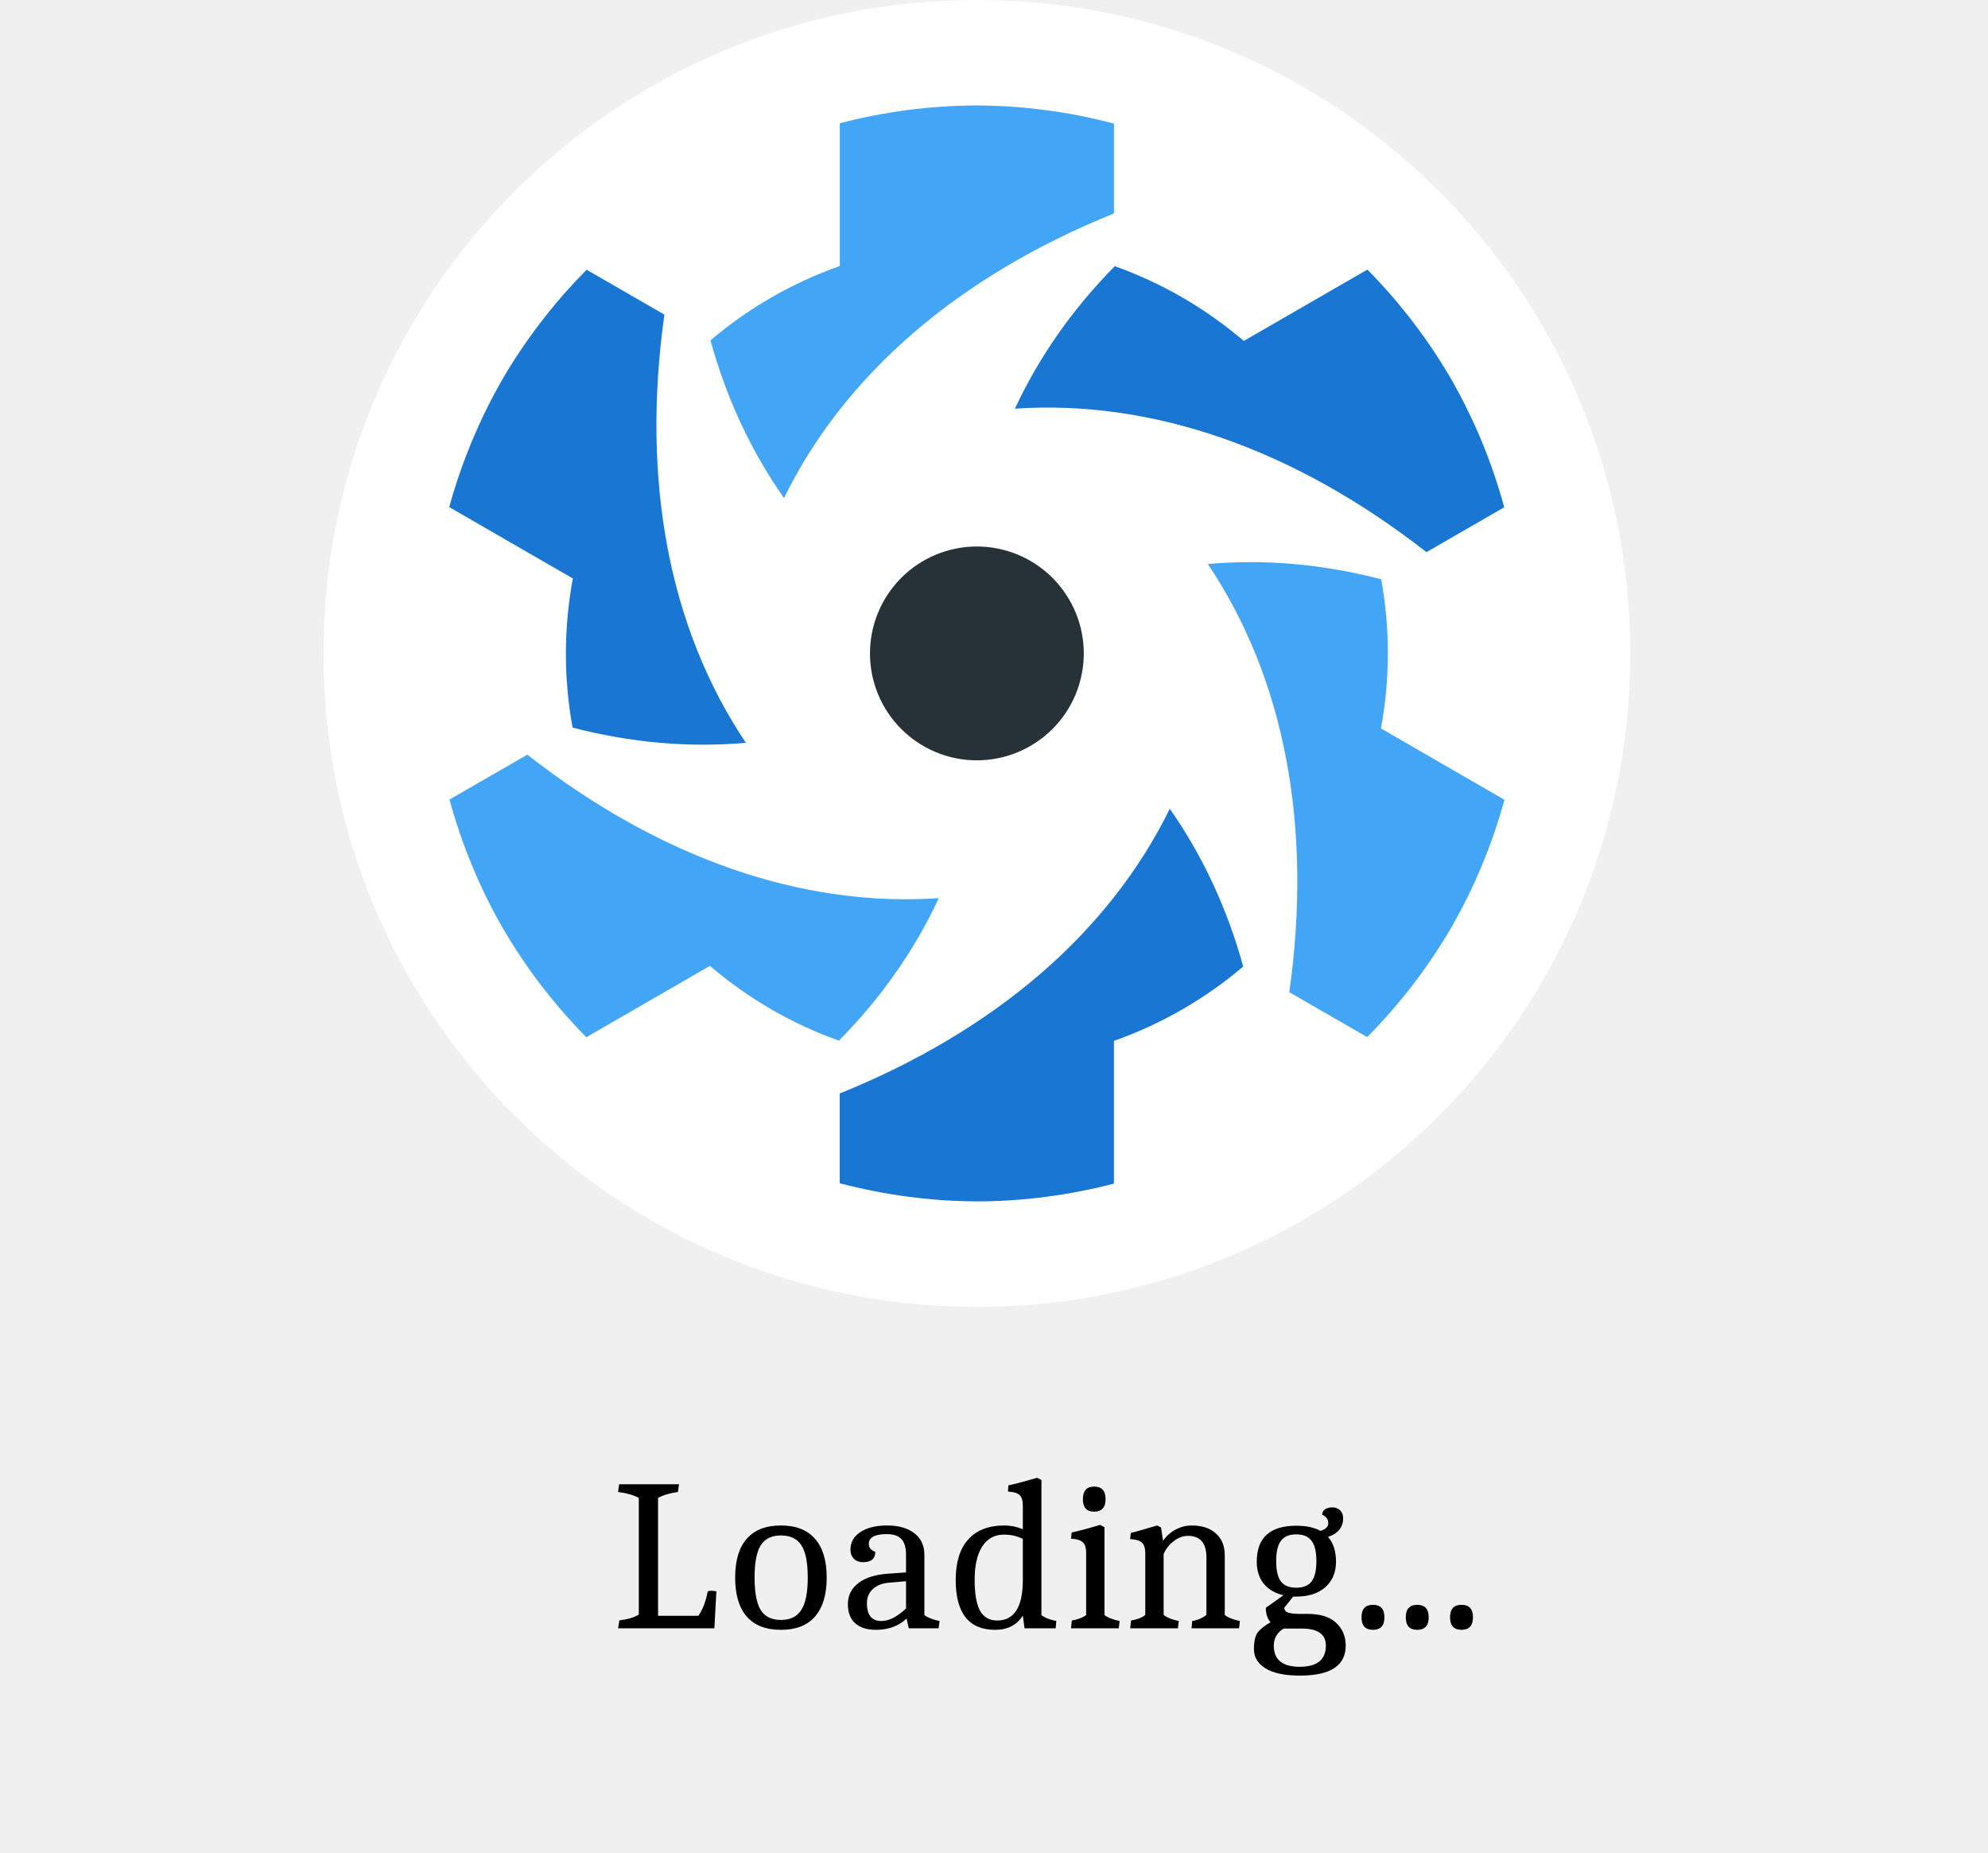
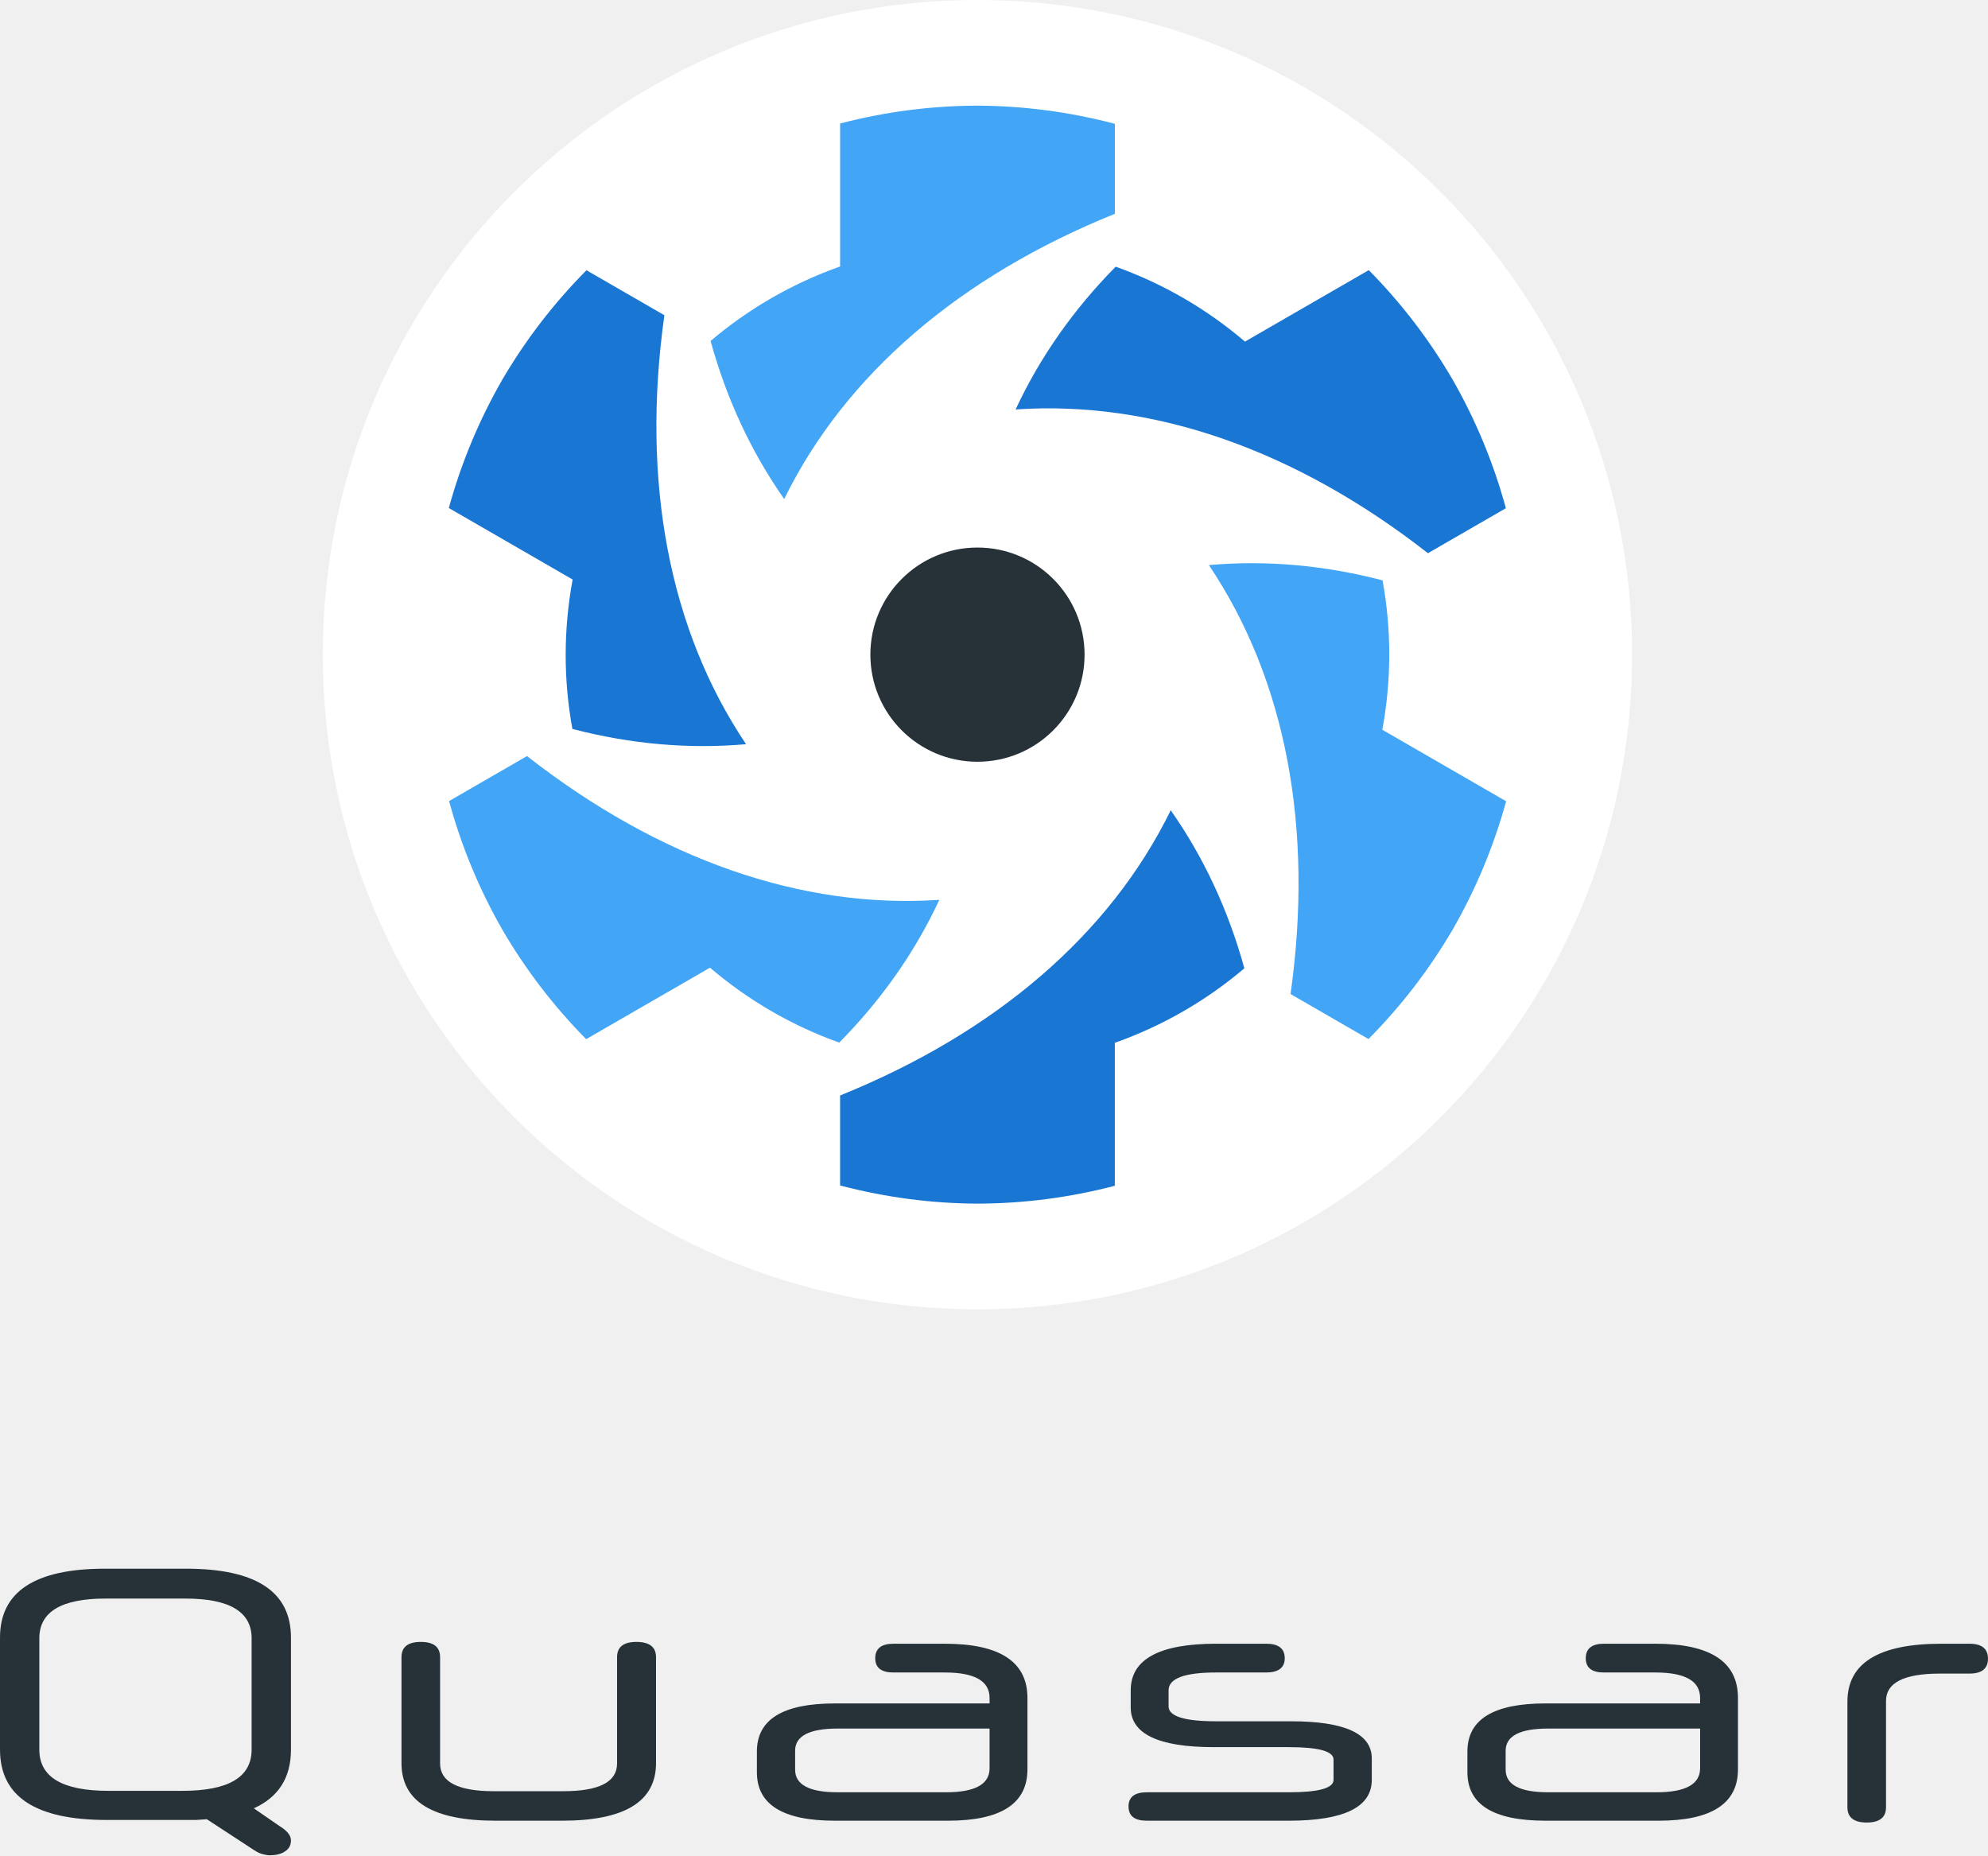
- <svg xmlns="http://www.w3.org/2000/svg" viewBox="0 0 239 223" width="220" height="205">
-   <style>
- 		tspan { white-space:pre }
- 		.shp0 { fill: #ffffff } 
- 		.shp1 { fill: #263238 } 
- 		.shp2 { fill: #1976d2 } 
- 		.shp3 { fill: #42a5f5 } 
- 	</style>
-   <g id="layer1">
-     <g id="g4895-4-4">
-       <path id="Loading... " fill="#000000" d="M79.06 180.3L79.06 194.49L83.92 194.49Q84.7 193.35 85.04 191.55Q85.22 191.48 85.48 191.48Q85.77 191.48 86.08 191.55L85.84 196L74.25 196L74.4 195.04Q75.94 194.86 76.74 194.34L76.74 180.3Q75.78 179.78 74.25 179.59Q74.27 179.28 74.38 178.66L81.58 178.66L81.45 179.59Q80.02 179.78 79.06 180.3ZM91.41 186.02Q90.68 187.19 90.68 189.89Q90.68 192.59 91.41 193.79Q92.16 194.99 93.85 194.99Q95.54 194.99 96.3 193.79Q97.08 192.59 97.08 189.89Q97.08 187.19 96.32 186.02Q95.57 184.82 93.85 184.82Q92.16 184.82 91.41 186.02ZM89.72 194.57Q88.34 192.96 88.34 189.89Q88.34 186.82 89.72 185.24Q91.12 183.62 93.85 183.62Q96.58 183.62 97.96 185.24Q99.36 186.82 99.36 189.89Q99.36 192.96 97.96 194.57Q96.58 196.18 93.85 196.18Q91.12 196.18 89.72 194.57ZM105.29 196.18Q103.68 196.18 102.8 195.4Q101.91 194.62 101.91 193.09Q101.91 191.53 103.16 190.57Q104.41 189.58 106.77 189.42L108.91 189.27L108.91 187.16Q108.91 185.86 108.36 185.26Q107.81 184.66 106.59 184.66Q104.43 184.66 104.43 185.83Q104.43 186.51 105.21 186.8Q105.21 188.04 103.73 188.04Q103.06 188.04 102.64 187.63Q102.22 187.21 102.22 186.54Q102.22 185.21 103.39 184.43Q104.59 183.62 106.64 183.62Q108.72 183.62 109.92 184.56Q111.12 185.5 111.12 187.16L111.12 194.41Q111.71 194.86 112.94 195.12L112.83 196L109.24 196L108.98 194.83Q107.53 196.18 105.29 196.18ZM104.2 192.98Q104.2 195.12 105.94 195.12Q107.32 195.12 108.91 193.61L108.91 190.33L106.83 190.51Q105.6 190.62 104.9 191.29Q104.2 191.94 104.2 192.98ZM119.64 196.18Q114.89 196.18 114.89 190.18Q114.89 186.98 116.39 185.31Q117.9 183.62 120.76 183.62Q121.88 183.62 122.97 184.07L122.97 181.26Q122.97 180.3 122.58 179.96Q122.19 179.59 121.18 179.54L121.23 178.79Q122.11 178.63 124.69 177.88L125.21 178.14L125.21 194.41Q125.81 194.88 127 195.12L126.92 196L123.18 196L122.97 194.47Q121.88 196.18 119.64 196.18ZM119.88 195.06Q122.97 195.06 122.97 190.18L122.97 185.24Q121.98 184.72 120.68 184.72Q119.02 184.72 118.08 186.15Q117.17 187.58 117.17 190.15Q117.17 192.7 117.82 193.89Q118.5 195.06 119.88 195.06ZM130.59 194.41L130.59 186.93Q130.59 185.96 130.17 185.63Q129.78 185.26 128.77 185.21L128.85 184.46Q129.84 184.27 132.28 183.55L132.8 183.83L132.8 194.41Q133.45 194.88 134.62 195.12L134.52 196L128.77 196L128.87 195.06Q129.94 194.88 130.59 194.41ZM131.55 178.94Q132.93 178.94 132.93 180.45Q132.93 181.96 131.55 181.96Q130.2 181.96 130.2 180.45Q130.2 178.94 131.55 178.94ZM145.07 194.39L145.07 187.45Q145.07 184.87 142.84 184.87Q141.95 184.87 141.15 185.5Q140.34 186.09 139.92 187.06L139.92 194.39Q140.55 194.88 141.74 195.12L141.64 196L135.89 196L136 195.06Q137.12 194.88 137.71 194.39L137.71 186.98Q137.71 186.02 137.3 185.68Q136.91 185.31 135.89 185.26L135.97 184.51Q136.31 184.46 139.14 183.62L139.61 183.86L139.85 185.47Q140.44 184.61 141.35 184.12Q142.29 183.62 143.28 183.62Q145.18 183.62 146.22 184.59Q147.28 185.52 147.28 187.21L147.28 194.39Q147.85 194.86 149.1 195.12L149 196L143.28 196L143.36 195.12Q144.34 194.96 145.07 194.39ZM155.89 183.65Q157.68 183.65 158.8 184.27Q159.74 183.99 159.74 183.34Q159.74 182.66 159.01 182.32Q159.01 181.93 159.32 181.7Q159.66 181.44 160.23 181.44Q160.8 181.44 161.17 181.8Q161.53 182.17 161.53 182.74Q161.53 184.38 159.71 185Q160.67 186.07 160.67 187.99Q160.67 189.92 159.37 191.06Q158.1 192.18 155.89 192.18L155.52 192.18L154.43 193.53Q154.48 193.92 154.82 194.08Q155.19 194.23 156.1 194.26L157.19 194.26Q159.58 194.26 160.7 195.35Q161.84 196.42 161.84 198.08Q161.84 201.69 156.33 201.69Q153.57 201.69 152.17 200.81Q150.79 199.93 150.79 198.52Q150.79 197.12 151.23 196.52Q151.68 195.9 152.79 195.27Q152.22 194.62 152.22 193.53L154.35 192.02Q152.82 191.66 151.96 190.62Q151.13 189.55 151.13 187.99Q151.13 183.65 155.89 183.65ZM154.04 190.36Q154.61 191.11 155.89 191.11Q157.16 191.11 157.73 190.36Q158.31 189.6 158.31 187.91Q158.31 186.22 157.73 185.47Q157.16 184.69 155.89 184.69Q154.61 184.69 154.04 185.47Q153.47 186.22 153.47 187.91Q153.47 189.6 154.04 190.36ZM156.56 196.03L154.35 196.03Q153.18 196.78 153.18 198.08Q153.18 200.63 156.3 200.63Q159.45 200.63 159.45 198.08Q159.45 196.03 156.56 196.03ZM163.74 194.67Q163.74 193.17 165.12 193.17Q166.5 193.17 166.5 194.67Q166.5 196.18 165.12 196.18Q163.74 196.18 163.74 194.67ZM169.07 194.67Q169.07 193.17 170.45 193.17Q171.83 193.17 171.83 194.67Q171.83 196.18 170.45 196.18Q169.07 196.18 169.07 194.67ZM174.4 194.67Q174.4 193.17 175.78 193.17Q177.16 193.17 177.16 194.67Q177.16 196.18 175.78 196.18Q174.4 196.18 174.4 194.67Z" />
-       <g id="g5443-0-1-5-1-9">
-         <g id="g8856-6-1-1-9-0-1-9">
-           <path id="circle8858-1-3-7-6-5-3-0" class="shp0" d="M117.43 157.31C73.94 157.31 38.78 122.15 38.78 78.65C38.78 35.16 73.94 0 117.43 0C160.93 0 196.09 35.16 196.09 78.65C196.09 122.15 160.93 157.31 117.43 157.31Z" />
-           <path id="path8860-5-4-8-2-9-0-9" class="shp1" d="M130.31 78.65C130.31 80.34 129.97 82.01 129.33 83.58C128.68 85.14 127.73 86.56 126.54 87.75C125.34 88.95 123.92 89.89 122.36 90.54C120.8 91.19 119.13 91.52 117.44 91.52C115.75 91.52 114.07 91.19 112.51 90.54C110.95 89.89 109.53 88.95 108.34 87.75C107.14 86.56 106.2 85.14 105.55 83.58C104.9 82.01 104.57 80.34 104.57 78.65C104.57 76.96 104.9 75.29 105.55 73.73C106.2 72.17 107.14 70.75 108.34 69.55C109.53 68.36 110.95 67.41 112.51 66.76C114.07 66.12 115.75 65.78 117.44 65.78C119.13 65.78 120.8 66.12 122.36 66.76C123.92 67.41 125.34 68.36 126.54 69.55C127.73 70.75 128.68 72.17 129.33 73.73C129.97 75.29 130.31 76.96 130.31 78.65L130.31 78.65Z" />
-           <path id="path8862-5-5-9-1-3-6-3" class="shp2" d="M174.56 45.67C173.86 44.47 173.12 43.29 172.35 42.13C171.58 40.98 170.77 39.85 169.92 38.74C169.08 37.64 168.2 36.56 167.29 35.51C166.37 34.46 165.43 33.44 164.45 32.45L149.57 41.04C144.94 37.08 139.67 34.05 134.04 32.04C128.96 37.19 124.93 42.94 122.02 49.19C138.58 48.07 155.68 54.06 171.56 66.46L180.92 61.06C180.56 59.72 180.15 58.39 179.7 57.07C179.25 55.75 178.76 54.45 178.23 53.16C177.7 51.88 177.12 50.61 176.51 49.36C175.9 48.11 175.25 46.88 174.56 45.67L174.56 45.67Z" />
-           <path id="path8864-4-8-1-2-4-4-4" class="shp3" d="M174.56 111.63C175.25 110.42 175.91 109.19 176.52 107.95C177.14 106.7 177.71 105.43 178.24 104.15C178.78 102.87 179.27 101.57 179.72 100.25C180.17 98.94 180.58 97.61 180.95 96.27L166.08 87.68C167.19 81.68 167.18 75.6 166.11 69.73C159.11 67.9 152.11 67.28 145.24 67.89C154.5 81.67 157.86 99.48 155.05 119.43L164.42 124.83C165.4 123.85 166.34 122.83 167.26 121.78C168.18 120.73 169.06 119.66 169.91 118.55C170.76 117.45 171.57 116.32 172.34 115.16C173.12 114.01 173.86 112.83 174.56 111.63L174.56 111.63Z" />
-           <path id="path8866-7-5-5-0-6-4-7" class="shp2" d="M117.44 144.61C118.83 144.61 120.22 144.56 121.61 144.47C123 144.38 124.38 144.24 125.76 144.06C127.14 143.88 128.51 143.66 129.87 143.39C131.24 143.13 132.59 142.82 133.94 142.47L133.94 125.29C139.69 123.25 144.95 120.21 149.5 116.34C147.58 109.37 144.62 103 140.66 97.35C133.35 112.25 119.61 124.07 100.93 131.62L100.93 142.43C102.28 142.78 103.63 143.09 105 143.36C106.36 143.63 107.74 143.86 109.12 144.04C110.5 144.22 111.88 144.36 113.27 144.46C114.66 144.55 116.05 144.6 117.44 144.61L117.44 144.61Z" />
-           <path id="path8868-6-7-4-7-2-7-3" class="shp3" d="M60.32 111.63C61.02 112.84 61.75 114.02 62.53 115.17C63.3 116.33 64.11 117.46 64.95 118.56C65.8 119.67 66.68 120.74 67.59 121.79C68.5 122.84 69.45 123.86 70.42 124.85L85.3 116.26C89.94 120.22 95.21 123.26 100.83 125.26C105.91 120.12 109.95 114.36 112.85 108.11C96.29 109.24 79.19 103.24 63.32 90.84L53.95 96.24C54.32 97.59 54.73 98.92 55.18 100.24C55.62 101.55 56.12 102.86 56.65 104.14C57.18 105.43 57.75 106.7 58.36 107.95C58.98 109.2 59.63 110.43 60.32 111.63L60.32 111.63Z" />
-           <path id="path8870-5-3-9-3-5-5-1" class="shp2" d="M60.31 45.68C59.62 46.88 58.97 48.11 58.35 49.36C57.74 50.6 57.17 51.87 56.63 53.15C56.1 54.44 55.6 55.74 55.15 57.05C54.7 58.37 54.29 59.7 53.92 61.04L68.8 69.63C67.69 75.62 67.69 81.7 68.77 87.58C75.77 89.4 82.76 90.02 89.63 89.41C80.38 75.63 77.02 57.83 79.82 37.87L70.46 32.47C69.48 33.46 68.53 34.48 67.61 35.52C66.7 36.57 65.82 37.65 64.97 38.75C64.12 39.85 63.31 40.98 62.53 42.14C61.75 43.29 61.01 44.47 60.31 45.68L60.31 45.68Z" />
-           <path id="path8872-6-3-2-1-3-3-7" class="shp3" d="M117.43 12.69C116.04 12.7 114.65 12.74 113.27 12.84C111.88 12.93 110.5 13.06 109.12 13.24C107.74 13.42 106.37 13.65 105 13.91C103.64 14.18 102.28 14.49 100.94 14.84L100.94 32.02C95.19 34.05 89.92 37.1 85.37 40.97C87.29 47.94 90.26 54.31 94.22 59.95C101.52 45.05 115.26 33.23 133.94 25.69L133.94 14.88C132.6 14.52 131.24 14.21 129.88 13.94C128.51 13.67 127.14 13.44 125.76 13.26C124.38 13.08 122.99 12.94 121.6 12.84C120.22 12.75 118.83 12.7 117.43 12.69L117.43 12.69Z" />
+ <svg xmlns="http://www.w3.org/2000/svg" width="67.408mm" height="62.908mm" viewBox="0 0 238.846 222.903" id="svg3570" version="1.1">
+   <defs id="defs3572" />
+   <g id="layer1" transform="translate(-277.7199,-312.3391)">
+     <g id="g4895-4-4" transform="translate(1419.044,398.9018)">
+       <g transform="translate(-29.62066,-4)" id="g4579-2-20">
+         <g id="g4445-2-0" transform="translate(12.49995,7.809312)">
+           <g transform="translate(-712.8558,-503.2681)" id="g4561-6-7-0">
+             <g transform="translate(16.23348,0)" style="font-style:normal;font-weight:normal;font-size:50.258px;line-height:125%;font-family:sans-serif;letter-spacing:0px;word-spacing:0px;fill:#263238;fill-opacity:1;stroke:none;stroke-width:1px;stroke-linecap:butt;stroke-linejoin:miter;stroke-opacity:1" id="flowRoot4513-6-6-08">
+               <path d="m -402.731,631.468 q -0.613,0.044 -1.312,0.087 -0.656,0 -1.4,0 l -9.319,0 q -12.819,0 -12.819,-8.444 l 0,-13.475 q 0,-8.269 12.6,-8.269 l 9.756,0 q 12.6,0 12.6,8.269 l 0,13.475 q 0,5.031 -4.463,7.044 l 3.106,2.144 q 1.356,0.831 1.356,1.706 0,0.875 -0.7,1.312 -0.656,0.481 -1.881,0.481 -0.306,0 -0.787,-0.131 -0.438,-0.087 -1.05,-0.481 l -5.688,-3.719 z m 5.381,-21.744 q 0,-4.769 -7.963,-4.769 l -9.581,0 q -7.963,0 -7.963,4.769 l 0,13.387 q 0,4.944 8.312,4.944 l 8.881,0 q 8.312,0 8.312,-4.944 l 0,-13.387 z" style="font-style:normal;font-variant:normal;font-weight:normal;font-stretch:normal;font-size:43.75px;font-family:'Neuropol X';-inkscape-font-specification:'Neuropol X';text-align:start;letter-spacing:5px;word-spacing:0px;text-anchor:start;fill:#263238;fill-opacity:1" id="path3428" />
+               <path d="m -368.058,631.643 q -11.287,0 -11.287,-6.912 l 0,-12.731 q 0,-1.837 2.319,-1.837 2.319,0 2.319,1.837 l 0,12.775 q 0,3.325 6.475,3.325 l 8.312,0 q 6.475,0 6.475,-3.325 l 0,-12.775 q 0,-1.837 2.319,-1.837 2.362,0 2.362,1.837 l 0,12.731 q 0,6.912 -11.287,6.912 l -8.006,0 z" style="font-style:normal;font-variant:normal;font-weight:normal;font-stretch:normal;font-size:43.75px;font-family:'Neuropol X';-inkscape-font-specification:'Neuropol X';text-align:start;letter-spacing:5px;word-spacing:0px;text-anchor:start;fill:#263238;fill-opacity:1" id="path3430" />
+               <path d="m -327.283,631.643 q -9.363,0 -9.363,-5.819 l 0,-2.494 q 0,-5.775 9.363,-5.775 l 18.594,0 0,-0.656 q 0,-3.062 -5.381,-3.062 l -6.169,0 q -2.188,0 -2.188,-1.706 0,-1.75 2.188,-1.75 l 6.169,0 q 9.931,0 9.931,6.519 l 0,8.575 q 0,6.169 -9.537,6.169 l -13.606,0 z m 13.344,-3.413 q 5.25,0 5.25,-2.888 l 0,-4.769 -18.244,0 q -5.119,0 -5.119,2.669 l 0,2.275 q 0,2.712 5.119,2.712 l 12.994,0 z" style="font-style:normal;font-variant:normal;font-weight:normal;font-stretch:normal;font-size:43.75px;font-family:'Neuropol X';-inkscape-font-specification:'Neuropol X';text-align:start;letter-spacing:5px;word-spacing:0px;text-anchor:start;fill:#263238;fill-opacity:1" id="path3432" />
+               <path d="m -262.77,626.743 q 0,4.9 -9.975,4.9 l -17.062,0 q -2.188,0 -2.188,-1.706 0,-1.706 2.188,-1.706 l 17.062,0 q 5.381,0 5.381,-1.488 l 0,-2.45 q 0,-1.488 -5.381,-1.488 l -9.012,0 q -9.975,0 -9.975,-4.769 l 0,-2.056 q 0,-5.6 10.281,-5.6 l 5.994,0 q 2.231,0 2.231,1.75 0,0.875 -0.613,1.312 -0.569,0.394 -1.619,0.394 l -5.994,0 q -5.731,0 -5.731,2.144 l 0,1.925 q 0,1.794 5.688,1.794 l 9.012,0 q 9.713,0 9.713,4.463 l 0,2.581 z" style="font-style:normal;font-variant:normal;font-weight:normal;font-stretch:normal;font-size:43.75px;font-family:'Neuropol X';-inkscape-font-specification:'Neuropol X';text-align:start;letter-spacing:5px;word-spacing:0px;text-anchor:start;fill:#263238;fill-opacity:1" id="path3434" />
+               <path d="m -241.917,631.643 q -9.363,0 -9.363,-5.819 l 0,-2.494 q 0,-5.775 9.363,-5.775 l 18.594,0 0,-0.656 q 0,-3.062 -5.381,-3.062 l -6.169,0 q -2.188,0 -2.188,-1.706 0,-1.75 2.188,-1.75 l 6.169,0 q 9.931,0 9.931,6.519 l 0,8.575 q 0,6.169 -9.537,6.169 l -13.606,0 z m 13.344,-3.413 q 5.25,0 5.25,-2.888 l 0,-4.769 -18.244,0 q -5.119,0 -5.119,2.669 l 0,2.275 q 0,2.712 5.119,2.712 l 12.994,0 z" style="font-style:normal;font-variant:normal;font-weight:normal;font-stretch:normal;font-size:43.75px;font-family:'Neuropol X';-inkscape-font-specification:'Neuropol X';text-align:start;letter-spacing:5px;word-spacing:0px;text-anchor:start;fill:#263238;fill-opacity:1" id="path3436" />
+               <path d="m -205.623,617.337 q 0,-6.956 11.287,-6.956 l 3.369,0 q 2.231,0 2.231,1.794 0,1.794 -2.231,1.794 l -3.544,0 q -6.475,0 -6.475,3.281 l 0,12.775 q 0,1.837 -2.319,1.837 -2.319,0 -2.319,-1.837 l 0,-12.688 z" style="font-style:normal;font-variant:normal;font-weight:normal;font-stretch:normal;font-size:43.75px;font-family:'Neuropol X';-inkscape-font-specification:'Neuropol X';text-align:start;letter-spacing:5px;word-spacing:0px;text-anchor:start;fill:#263238;fill-opacity:1" id="path3438" />
+             </g>
+           </g>
+         </g>
+       </g>
+       <g id="g5443-0-1-5-1-9" transform="matrix(0.5559532,0,0,0.5559532,-521.9348,-328.661)">
+         <g transform="matrix(0.09527033,0,0,0.09527033,-1695.272,706.6292)" id="g8856-6-1-1-9-0-1-9">
+           <circle r="1485" cy="-1361.257" cx="8317.357" id="circle8858-1-3-7-6-5-3-0" style="opacity:1;fill:#ffffff;fill-opacity:1;stroke:none;stroke-width:50;stroke-linecap:square;stroke-linejoin:bevel;stroke-miterlimit:4;stroke-dasharray:none;stroke-opacity:1" />
+           <path style="opacity:1;fill:#263238;fill-opacity:1;stroke:none;stroke-width:10;stroke-linecap:square;stroke-linejoin:bevel;stroke-miterlimit:4;stroke-dasharray:none;stroke-opacity:1" d="m 8560.382,-1361.303 a 242.947,242.947 0 0 1 -242.947,242.948 242.947,242.947 0 0 1 -242.947,-242.948 242.947,242.947 0 0 1 242.947,-242.946 242.947,242.947 0 0 1 242.947,242.946 z" id="path8860-5-4-8-2-9-0-9" />
+           <path id="path8862-5-5-9-1-3-6-3" d="m 9395.876,-1984.028 a 1245.372,1245.372 0 0 0 -190.841,-249.497 l -280.862,162.156 c -87.542,-74.78 -187.035,-132.059 -293.241,-169.953 -95.887,97.177 -172.06,205.76 -226.967,323.849 312.641,-21.277 635.531,91.873 935.29,326.072 l 176.761,-102.053 a 1245.372,1245.372 0 0 0 -120.14,-290.573 z" clip-path="none" mask="none" style="fill:#1976d2;fill-opacity:1" />
+           <path style="fill:#42a5f5;fill-opacity:1" mask="none" clip-path="none" d="m 9395.947,-738.704 a 1245.372,1245.372 0 0 0 120.65,-290.022 l -280.862,-162.156 c 20.99,-113.203 20.849,-228.006 0.563,-338.93 -132.101,-34.452 -264.224,-46.128 -393.945,-34.635 174.747,260.116 238.202,596.322 185.258,973.021 l 176.761,102.053 a 1245.372,1245.372 0 0 0 191.574,-249.331 z" id="path8864-4-8-1-2-4-4-4" />
+           <path id="path8866-7-5-5-0-6-4-7" d="m 8317.501,-115.98 a 1245.372,1245.372 0 0 0 311.492,-40.525 l 0,-324.311 c 108.532,-38.424 207.884,-95.948 293.804,-168.978 -36.214,-131.629 -92.164,-251.889 -166.978,-358.484 -137.894,281.394 -397.33,504.45 -750.032,646.949 l 0,204.106 a 1245.372,1245.372 0 0 0 311.714,41.243 z" clip-path="none" mask="none" style="fill:#1976d2;fill-opacity:1" />
+           <path style="fill:#42a5f5;fill-opacity:1" mask="none" clip-path="none" d="m 7238.983,-738.579 a 1245.372,1245.372 0 0 0 190.841,249.497 l 280.862,-162.156 c 87.542,74.78 187.035,132.059 293.241,169.953 95.887,-97.177 172.06,-205.76 226.967,-323.849 -312.641,21.277 -635.531,-91.873 -935.29,-326.072 l -176.761,102.053 a 1245.372,1245.372 0 0 0 120.14,290.573 z" id="path8868-6-7-4-7-2-7-3" />
+           <path id="path8870-5-3-9-3-5-5-1" d="m 7238.911,-1983.903 a 1245.372,1245.372 0 0 0 -120.65,290.022 l 280.862,162.156 c -20.99,113.204 -20.849,228.006 -0.563,338.93 132.101,34.452 264.224,46.128 393.945,34.635 -174.747,-260.116 -238.202,-596.322 -185.258,-973.021 l -176.761,-102.053 a 1245.372,1245.372 0 0 0 -191.574,249.331 z" clip-path="none" mask="none" style="fill:#1976d2;fill-opacity:1" />
+           <path style="fill:#42a5f5;fill-opacity:1" mask="none" clip-path="none" d="m 8317.357,-2606.628 a 1245.372,1245.372 0 0 0 -311.491,40.525 l -1e-4,324.311 c -108.532,38.424 -207.884,95.948 -293.804,168.978 36.214,131.629 92.164,251.889 166.978,358.484 137.894,-281.394 397.33,-504.45 750.032,-646.949 l 1e-4,-204.106 a 1245.372,1245.372 0 0 0 -311.714,-41.243 z" id="path8872-6-3-2-1-3-3-7" />
        </g>
      </g>
    </g>
  </g>
</svg>
